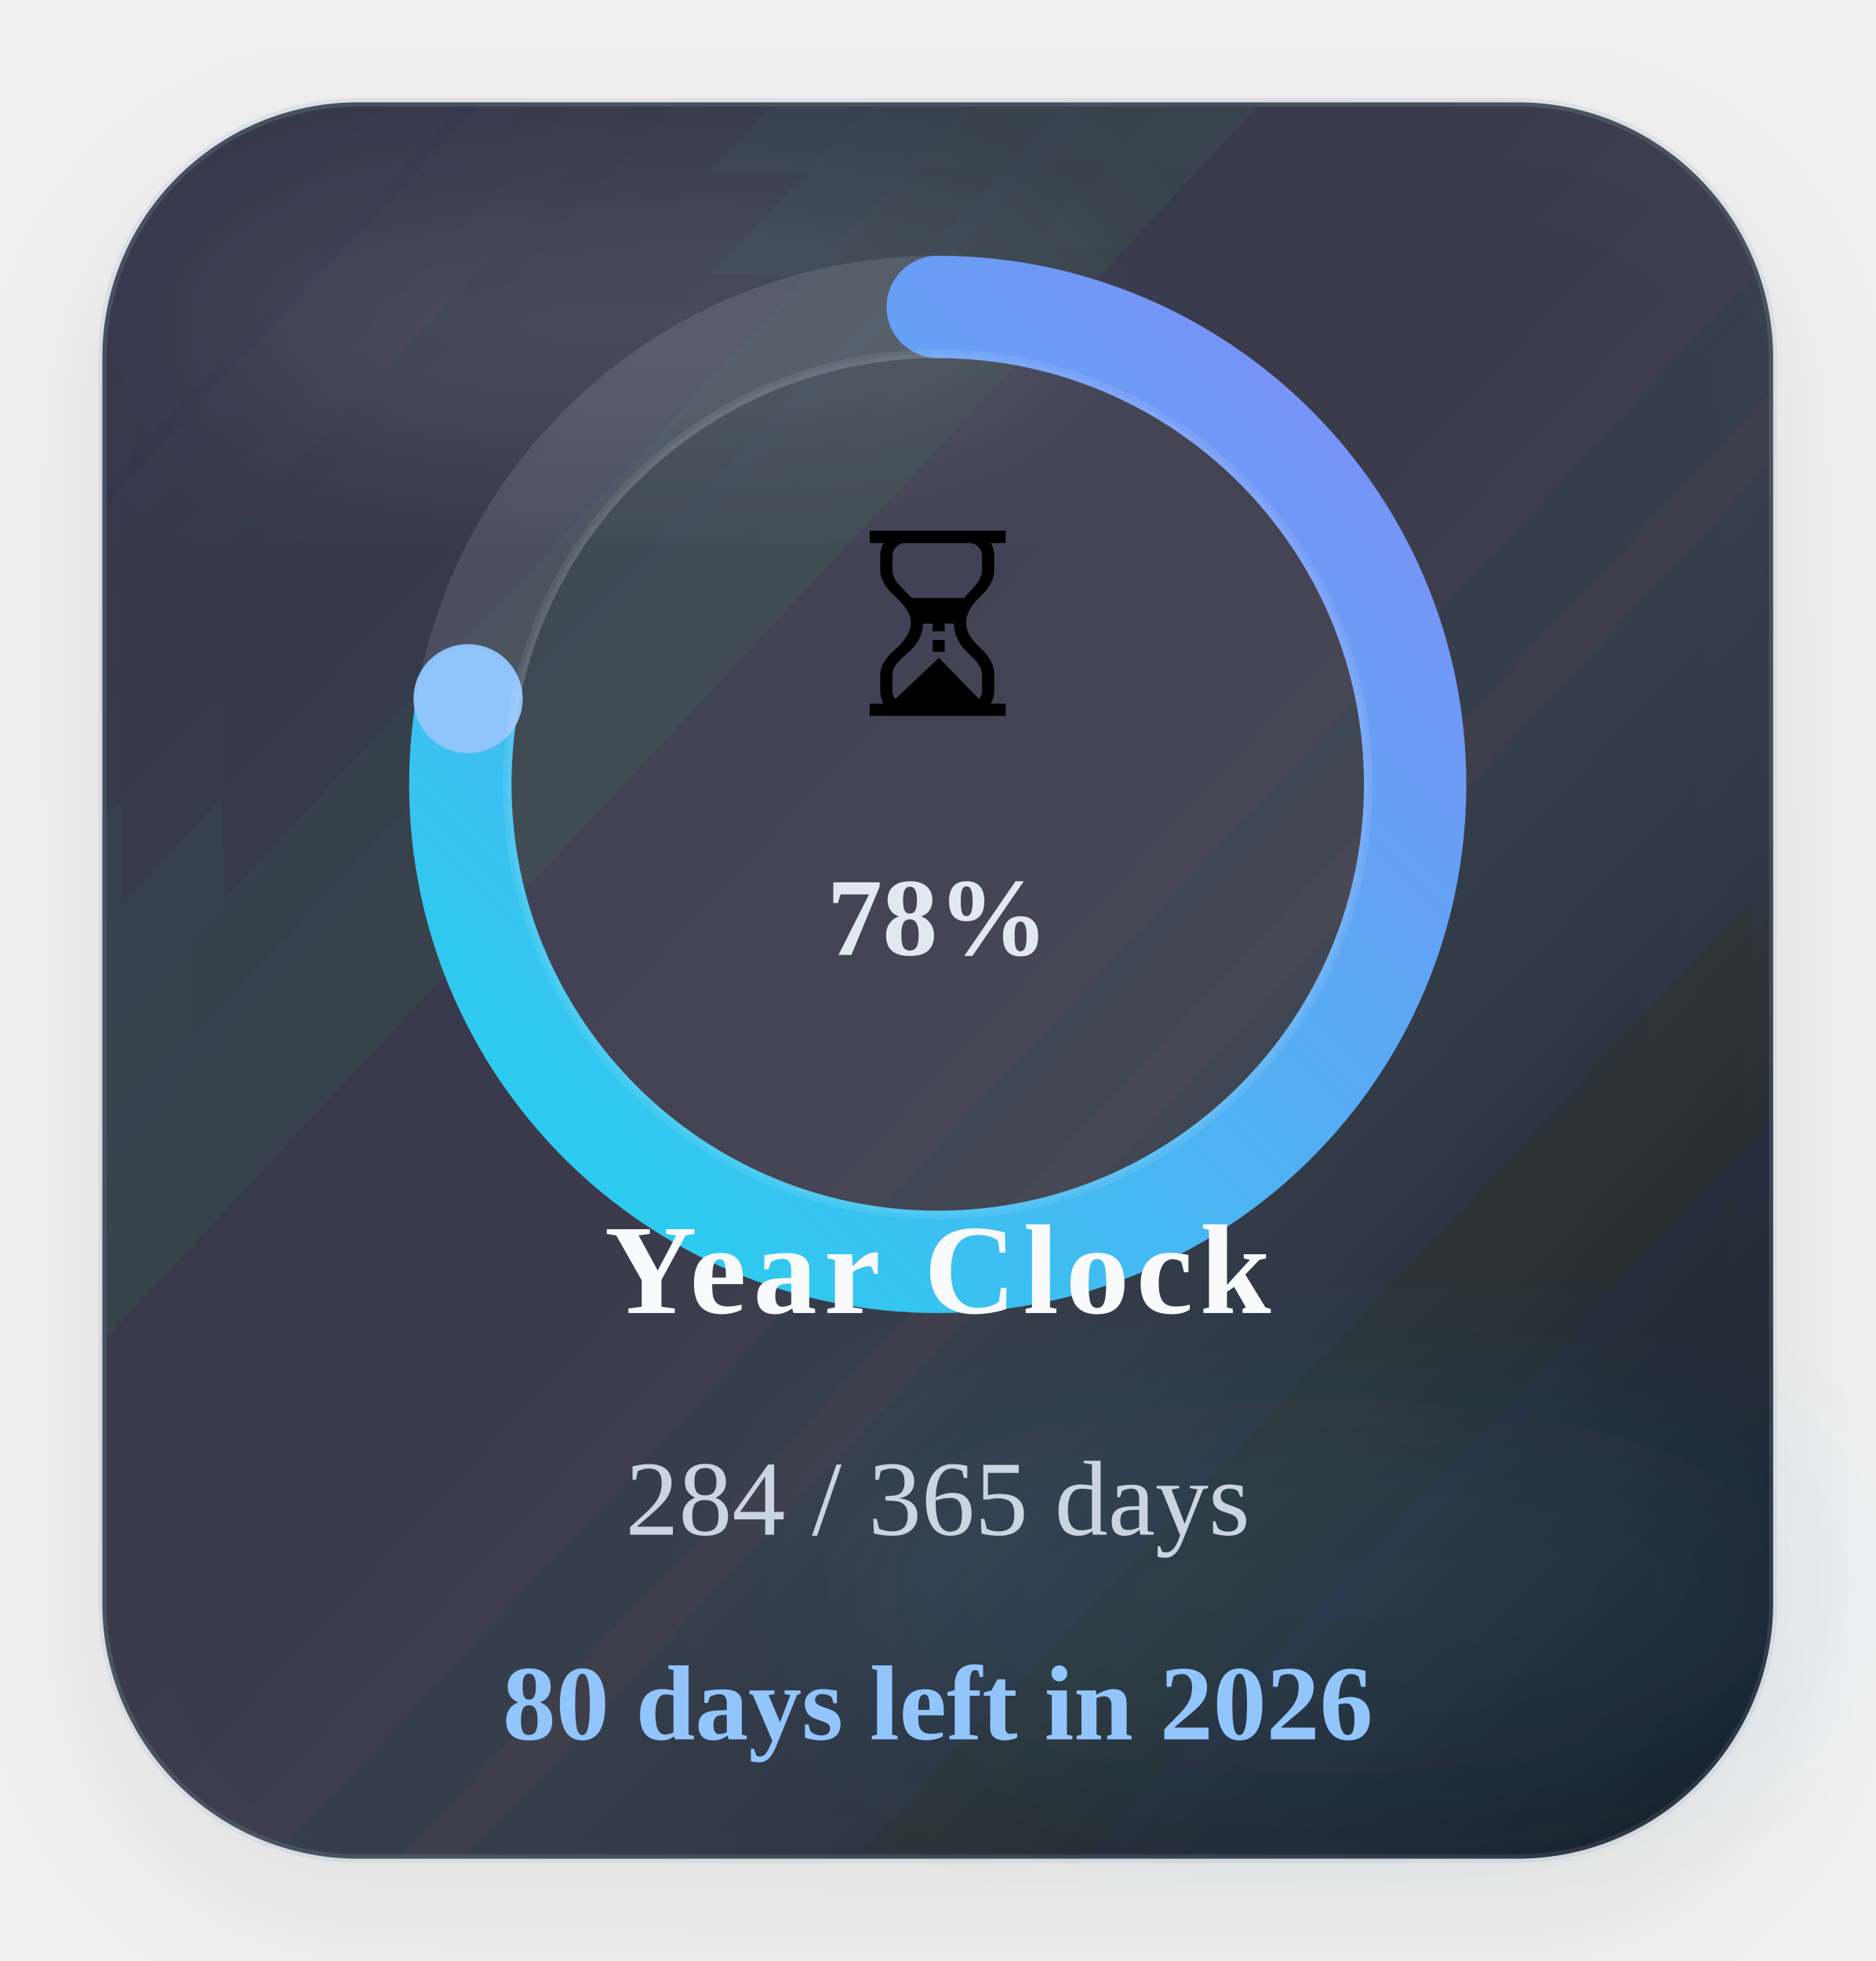
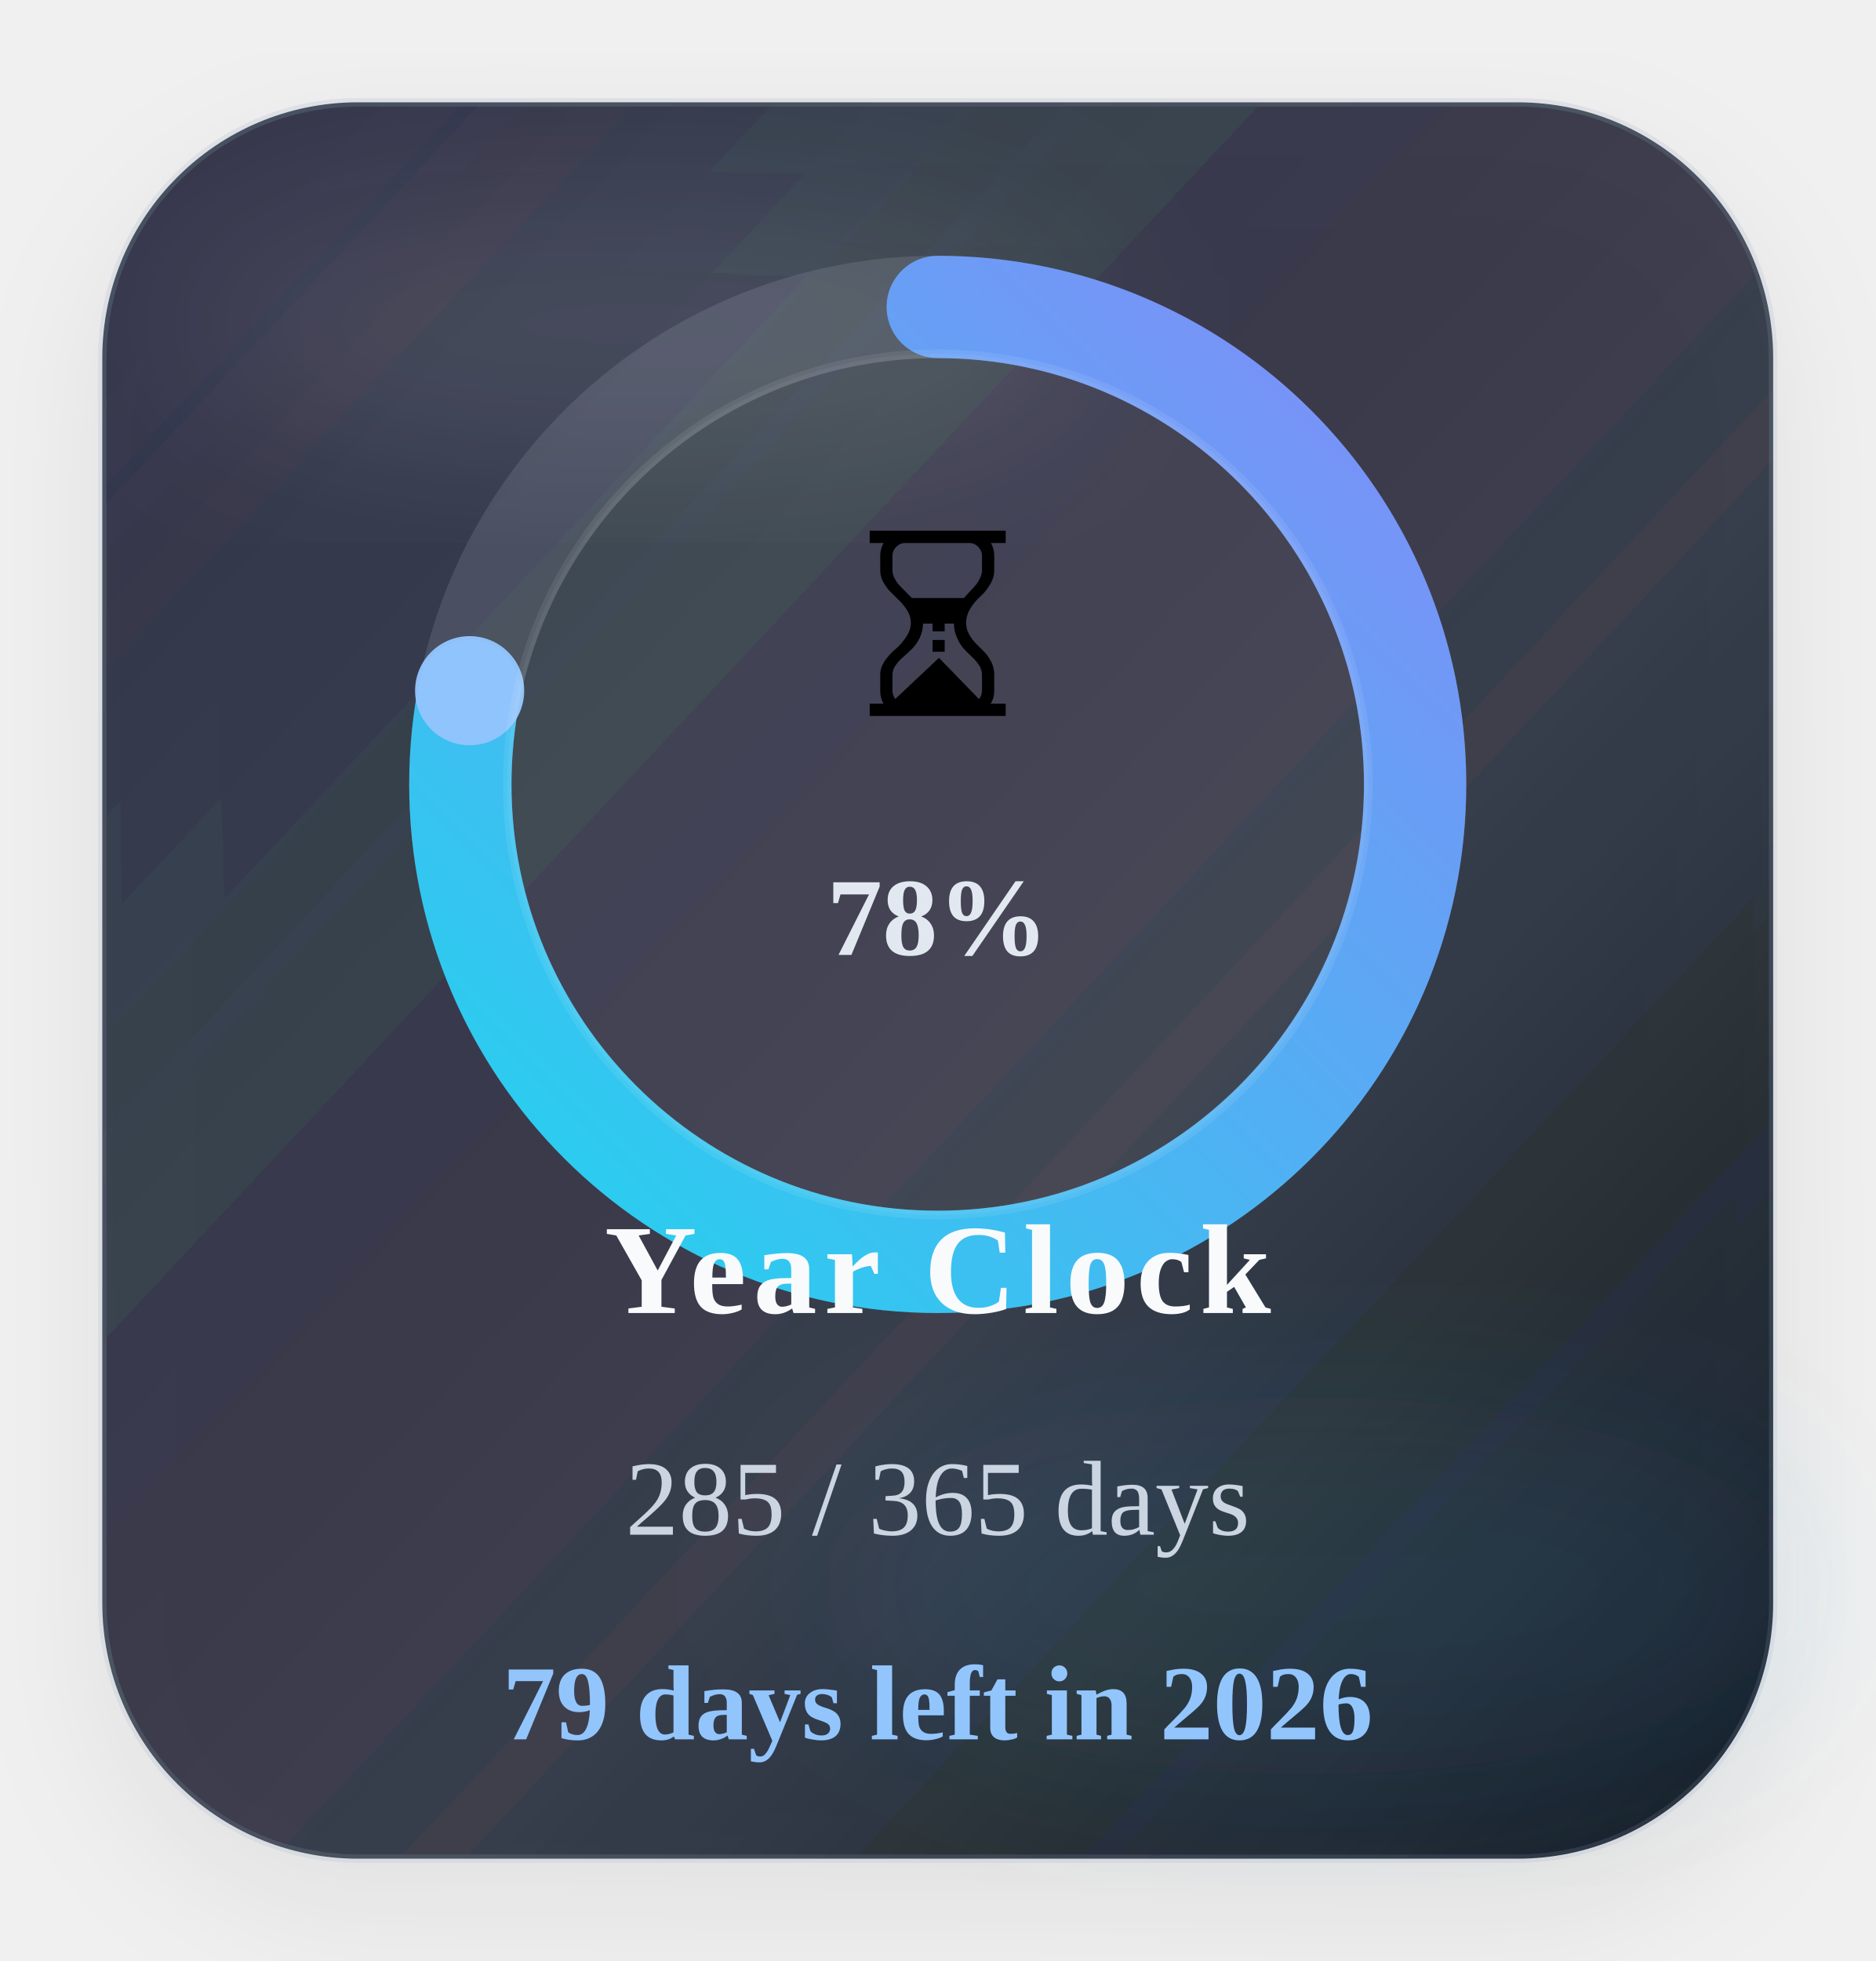
<svg xmlns="http://www.w3.org/2000/svg" width="220" height="230" viewBox="0 0 220 230" role="img" aria-label="Time progress for 2026">
  <defs>
    <linearGradient id="timeGradient" x1="0%" y1="0%" x2="100%" y2="100%">
      <stop offset="0%" stop-color="#22d3ee" />
      <stop offset="100%" stop-color="#818cf8" />
    </linearGradient>
    <linearGradient id="timeCard" x1="0%" y1="0%" x2="100%" y2="100%">
      <stop offset="0%" stop-color="#1c2537" stop-opacity="0.88" />
      <stop offset="60%" stop-color="#111827" stop-opacity="0.8" />
      <stop offset="100%" stop-color="#0b1220" stop-opacity="0.96" />
    </linearGradient>
    <filter id="timeShadow" x="-25%" y="-25%" width="150%" height="150%">
      <feDropShadow dx="0" dy="6" stdDeviation="8" flood-color="#020617" flood-opacity="0.08" />
    </filter>
    <filter id="timeBlur" x="-30%" y="-30%" width="160%" height="160%">
      <feGaussianBlur stdDeviation="10" />
    </filter>
  </defs>
  <rect x="12" y="12" width="196" height="206" rx="30" fill="url(#timeCard)" stroke="#94a3b8" stroke-opacity="0.18" filter="url(#timeShadow)" />
  <ellipse cx="74" cy="38" rx="54" ry="16" fill="#ffffff" fill-opacity="0.09" filter="url(#timeBlur)" />
  <ellipse cx="154" cy="186" rx="58" ry="22" fill="#38bdf8" fill-opacity="0.08" filter="url(#timeBlur)" />
  <circle class="ring-track" cx="110" cy="92" r="56" fill="none" stroke="#cbd5e1" stroke-opacity="0.14" stroke-width="12" />
-   <circle class="progress-ring" cx="110" cy="92" r="56" fill="none" stroke="url(#timeGradient)" stroke-width="12" stroke-linecap="round" stroke-dasharray="351.86" stroke-dashoffset="77.86" data-target-offset="77.86" data-ring-length="351.86" transform="rotate(-90 110 92)" />
-   <circle class="progress-endcap" cx="54.91" cy="81.95" r="6.4" fill="#93c5fd" fill-opacity="0.96" data-center-x="110" data-center-y="92" data-radius="56" data-target-angle="190.3363" />
+   <circle class="progress-ring" cx="110" cy="92" r="56" fill="none" stroke="url(#timeGradient)" stroke-width="12" stroke-linecap="round" stroke-dasharray="351.86" stroke-dashoffset="76.90" data-target-offset="76.90" data-ring-length="351.86" transform="rotate(-90 110 92)" />
+   <circle class="progress-endcap" cx="55.09" cy="81.01" r="6.4" fill="#93c5fd" fill-opacity="0.96" data-center-x="110" data-center-y="92" data-radius="56" data-target-angle="191.3226" />
  <circle class="ring-core" cx="110" cy="92" r="50.5" fill="#ffffff" fill-opacity="0.05" stroke="#ffffff" stroke-opacity="0.08" />
  <text class="progress-emoji" x="110" y="84" text-anchor="middle" font-size="30">⏳</text>
  <text class="progress-percent" x="110" y="112" text-anchor="middle" font-size="13" font-weight="700" fill="#e2e8f0">78%</text>
  <text class="progress-label" x="110" y="154" text-anchor="middle" font-size="15" font-weight="700" letter-spacing="0.8" fill="#f8fafc">Year Clock</text>
-   <text class="progress-value" x="110" y="180" text-anchor="middle" font-size="12.5" fill="#cbd5e1">284 / 365 days</text>
-   <text class="progress-status" data-status-state="remaining" x="110" y="204" text-anchor="middle" font-size="12.5" font-weight="700" fill="#93c5fd">80 days left in 2026</text>
+   <text class="progress-value" x="110" y="180" text-anchor="middle" font-size="12.5" fill="#cbd5e1">285 / 365 days</text>
+   <text class="progress-status" data-status-state="remaining" x="110" y="204" text-anchor="middle" font-size="12.5" font-weight="700" fill="#93c5fd">79 days left in 2026</text>
</svg>
